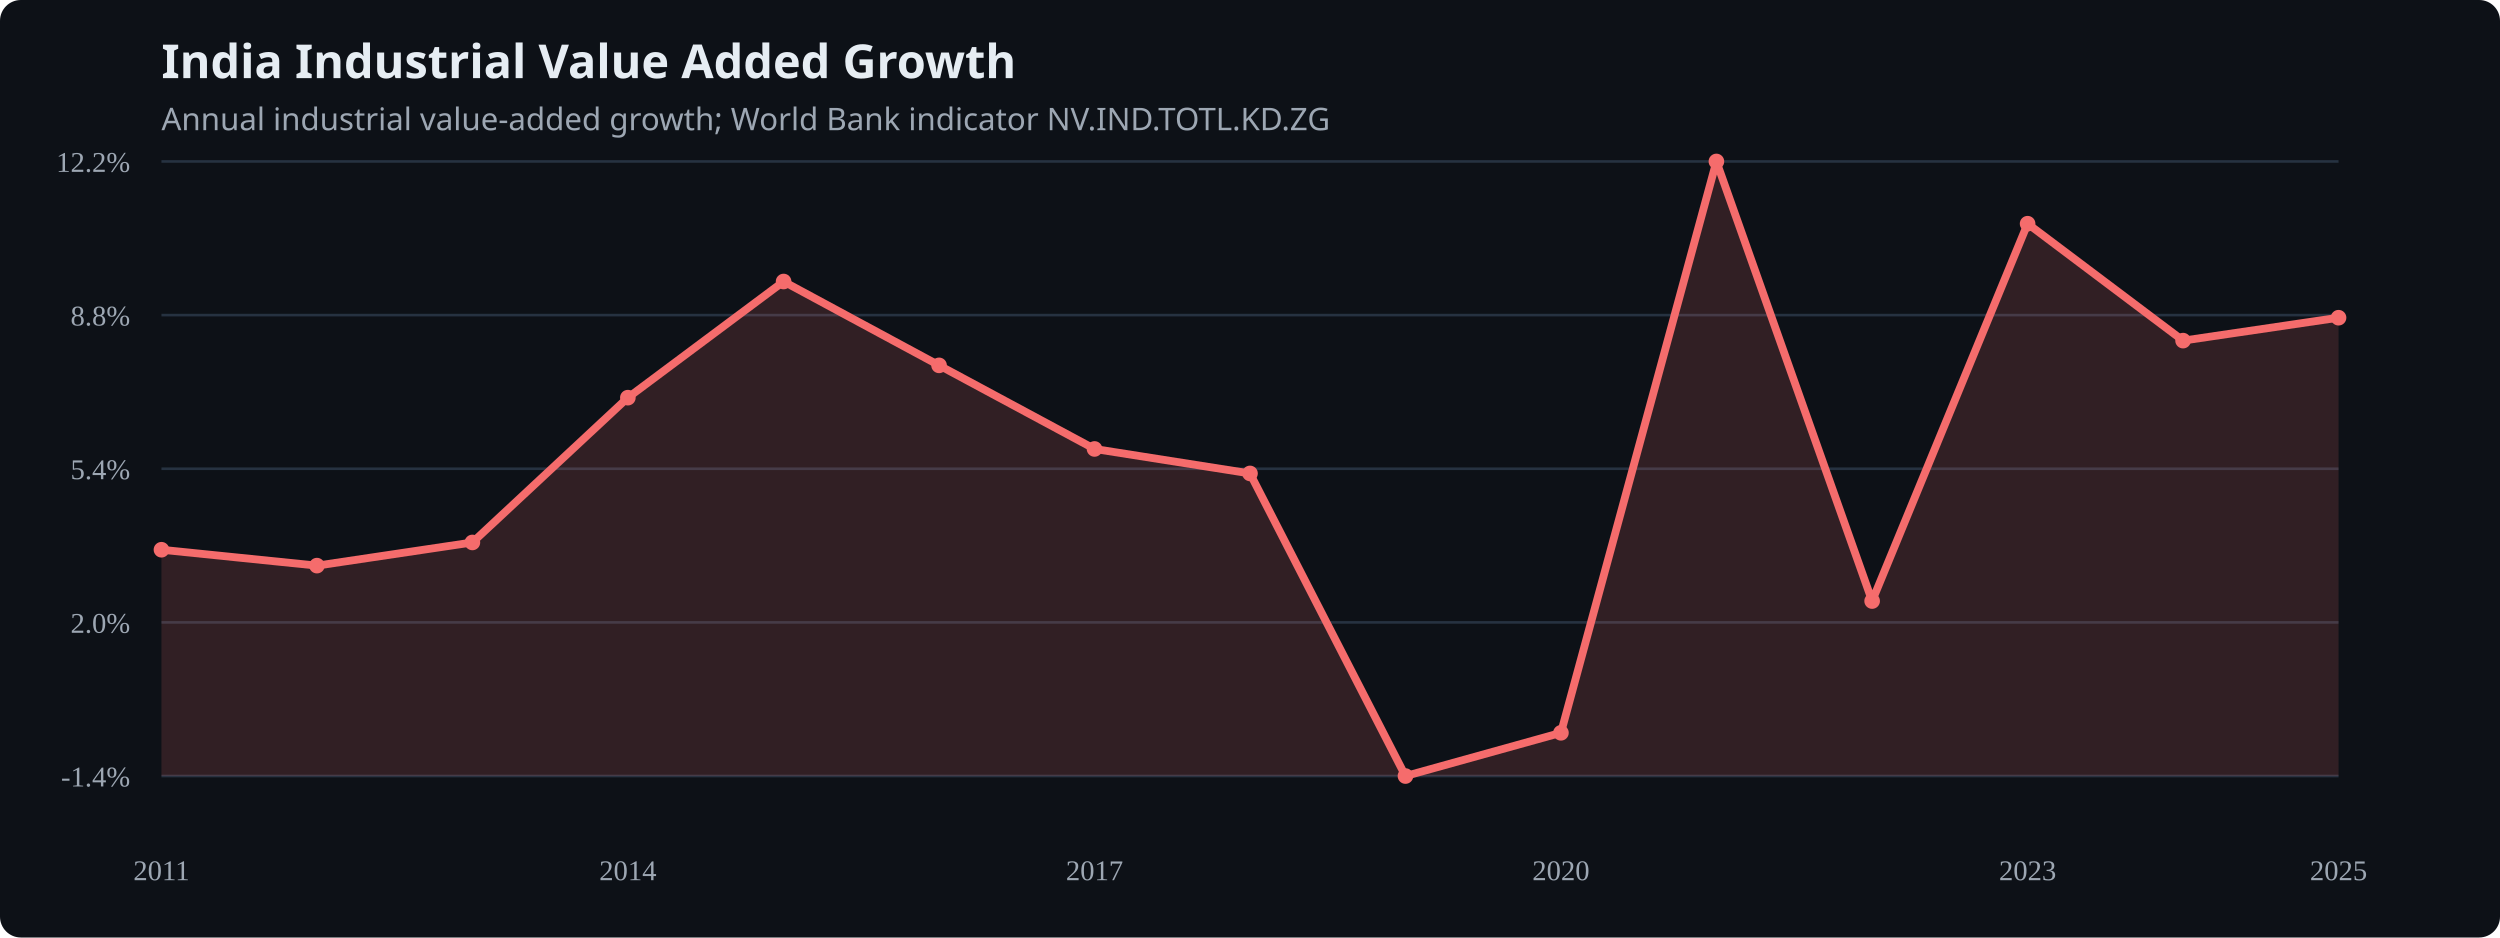
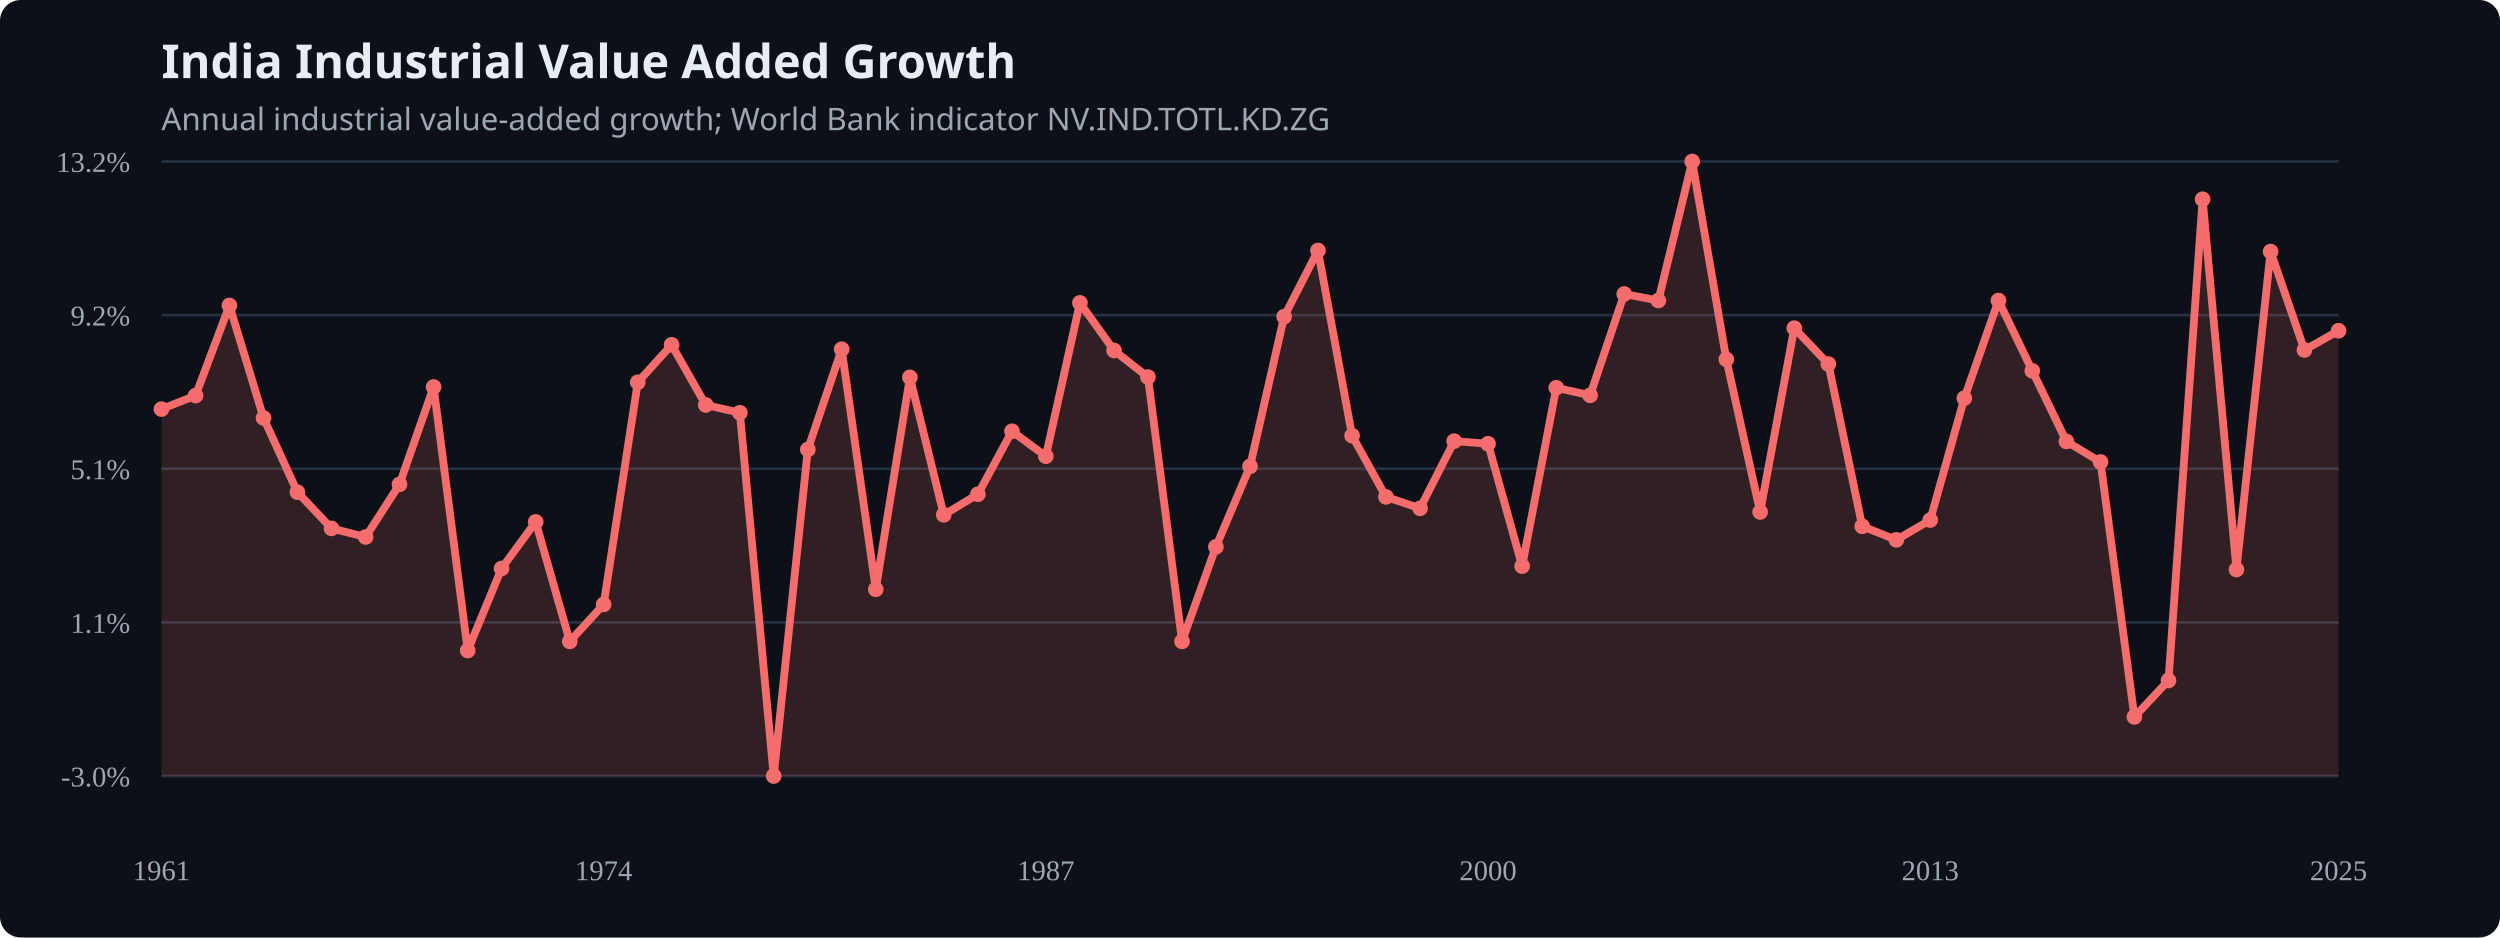
<svg xmlns="http://www.w3.org/2000/svg" width="960" height="360" viewBox="0 0 960 360" role="img" aria-label="India Industrial Value Added Growth">
  <rect width="100%" height="100%" fill="#0d1117" rx="8" />
  <text x="62" y="30" fill="#e6edf3" font-size="18" font-family="system-ui, sans-serif" font-weight="700">India Industrial Value Added Growth</text>
  <text x="62" y="50" fill="#9da7b3" font-size="12" font-family="system-ui, sans-serif">Annual industrial value-added growth; World Bank indicator NV.IND.TOTL.KD.ZG</text>
  <line x1="62" y1="62.0" x2="898" y2="62.0" stroke="#263241" stroke-width="1" />
-   <text x="50" y="66.0" text-anchor="end" fill="#9da7b3" font-size="11">12.2%</text>
+   <text x="50" y="66.0" text-anchor="end" fill="#9da7b3" font-size="11">13.2%</text>
  <line x1="62" y1="121.0" x2="898" y2="121.0" stroke="#263241" stroke-width="1" />
-   <text x="50" y="125.0" text-anchor="end" fill="#9da7b3" font-size="11">8.8%</text>
+   <text x="50" y="125.0" text-anchor="end" fill="#9da7b3" font-size="11">9.2%</text>
  <line x1="62" y1="180.0" x2="898" y2="180.0" stroke="#263241" stroke-width="1" />
-   <text x="50" y="184.0" text-anchor="end" fill="#9da7b3" font-size="11">5.4%</text>
+   <text x="50" y="184.0" text-anchor="end" fill="#9da7b3" font-size="11">5.1%</text>
  <line x1="62" y1="239.0" x2="898" y2="239.0" stroke="#263241" stroke-width="1" />
-   <text x="50" y="243.0" text-anchor="end" fill="#9da7b3" font-size="11">2.0%</text>
+   <text x="50" y="243.0" text-anchor="end" fill="#9da7b3" font-size="11">1.1%</text>
  <line x1="62" y1="298.0" x2="898" y2="298.0" stroke="#263241" stroke-width="1" />
-   <text x="50" y="302.0" text-anchor="end" fill="#9da7b3" font-size="11">-1.4%</text>
-   <polygon points="62,298 62.0,211.1 121.7,217.2 181.4,208.3 241.1,152.7 300.9,108.1 360.6,140.3 420.3,172.4 480.0,181.8 539.7,298.0 599.4,281.4 659.1,62.0 718.9,230.8 778.6,85.9 838.3,130.8 898.0,122.0 898,298" fill="#f56c6c" opacity="0.16" />
-   <polyline points="62.0,211.1 121.7,217.2 181.4,208.3 241.1,152.7 300.9,108.1 360.6,140.3 420.3,172.4 480.0,181.8 539.7,298.0 599.4,281.4 659.1,62.0 718.9,230.8 778.6,85.9 838.3,130.8 898.0,122.0" fill="none" stroke="#f56c6c" stroke-width="3" stroke-linejoin="round" stroke-linecap="round" />
-   <circle cx="62.0" cy="211.1" r="3" fill="#f56c6c" />
-   <circle cx="121.7" cy="217.2" r="3" fill="#f56c6c" />
-   <circle cx="181.4" cy="208.3" r="3" fill="#f56c6c" />
-   <circle cx="241.1" cy="152.7" r="3" fill="#f56c6c" />
-   <circle cx="300.9" cy="108.1" r="3" fill="#f56c6c" />
-   <circle cx="360.6" cy="140.3" r="3" fill="#f56c6c" />
-   <circle cx="420.3" cy="172.4" r="3" fill="#f56c6c" />
-   <circle cx="480.0" cy="181.8" r="3" fill="#f56c6c" />
-   <circle cx="539.7" cy="298.0" r="3" fill="#f56c6c" />
-   <circle cx="599.4" cy="281.4" r="3" fill="#f56c6c" />
-   <circle cx="659.1" cy="62.0" r="3" fill="#f56c6c" />
-   <circle cx="718.9" cy="230.8" r="3" fill="#f56c6c" />
-   <circle cx="778.6" cy="85.9" r="3" fill="#f56c6c" />
-   <circle cx="838.3" cy="130.8" r="3" fill="#f56c6c" />
-   <circle cx="898.0" cy="122.0" r="3" fill="#f56c6c" />
-   <text x="62.0" y="338" text-anchor="middle" fill="#9da7b3" font-size="11">2011</text>
-   <text x="241.1" y="338" text-anchor="middle" fill="#9da7b3" font-size="11">2014</text>
-   <text x="420.3" y="338" text-anchor="middle" fill="#9da7b3" font-size="11">2017</text>
-   <text x="599.4" y="338" text-anchor="middle" fill="#9da7b3" font-size="11">2020</text>
-   <text x="778.6" y="338" text-anchor="middle" fill="#9da7b3" font-size="11">2023</text>
+   <text x="50" y="302.0" text-anchor="end" fill="#9da7b3" font-size="11">-3.0%</text>
+   <polygon points="62,298 62.0,157.1 75.1,151.9 88.1,117.3 101.2,160.5 114.2,189.0 127.3,202.9 140.4,206.2 153.4,186.0 166.5,148.6 179.6,249.8 192.6,218.3 205.7,200.4 218.8,246.3 231.8,232.1 244.9,146.8 257.9,132.4 271.0,155.5 284.1,158.5 297.1,298.0 310.2,172.6 323.2,134.1 336.3,226.3 349.4,144.9 362.4,197.7 375.5,189.8 388.6,165.6 401.6,175.2 414.7,116.3 427.8,134.6 440.8,144.8 453.9,246.3 466.9,210.0 480.0,179.1 493.1,121.6 506.1,96.2 519.2,167.3 532.2,190.8 545.3,195.2 558.4,169.4 571.4,170.4 584.5,217.4 597.6,148.9 610.6,151.8 623.7,112.9 636.8,115.4 649.8,62.0 662.9,138.0 675.9,196.6 689.0,126.0 702.1,139.8 715.1,202.1 728.2,207.3 741.2,199.7 754.3,152.9 767.4,115.4 780.4,142.4 793.5,169.5 806.6,177.4 819.6,275.3 832.7,261.3 845.8,76.5 858.8,218.7 871.9,96.6 884.9,134.4 898.0,127.0 898,298" fill="#f56c6c" opacity="0.16" />
+   <polyline points="62.0,157.1 75.1,151.9 88.1,117.3 101.2,160.5 114.2,189.0 127.3,202.9 140.4,206.2 153.4,186.0 166.5,148.6 179.6,249.8 192.6,218.3 205.7,200.4 218.8,246.3 231.8,232.1 244.9,146.8 257.9,132.4 271.0,155.5 284.1,158.5 297.1,298.0 310.2,172.6 323.2,134.1 336.3,226.3 349.4,144.9 362.4,197.7 375.5,189.8 388.6,165.6 401.6,175.2 414.7,116.3 427.8,134.6 440.8,144.8 453.9,246.3 466.9,210.0 480.0,179.1 493.1,121.6 506.1,96.2 519.2,167.3 532.2,190.8 545.3,195.2 558.4,169.4 571.4,170.4 584.5,217.4 597.6,148.9 610.6,151.8 623.7,112.9 636.8,115.4 649.8,62.0 662.9,138.0 675.9,196.6 689.0,126.0 702.1,139.8 715.1,202.1 728.2,207.3 741.2,199.7 754.3,152.9 767.4,115.4 780.4,142.4 793.5,169.5 806.6,177.4 819.6,275.3 832.7,261.3 845.8,76.5 858.8,218.7 871.9,96.6 884.9,134.4 898.0,127.0" fill="none" stroke="#f56c6c" stroke-width="3" stroke-linejoin="round" stroke-linecap="round" />
+   <circle cx="62.0" cy="157.1" r="3" fill="#f56c6c" />
+   <circle cx="75.1" cy="151.9" r="3" fill="#f56c6c" />
+   <circle cx="88.1" cy="117.3" r="3" fill="#f56c6c" />
+   <circle cx="101.2" cy="160.5" r="3" fill="#f56c6c" />
+   <circle cx="114.2" cy="189.0" r="3" fill="#f56c6c" />
+   <circle cx="127.3" cy="202.9" r="3" fill="#f56c6c" />
+   <circle cx="140.4" cy="206.2" r="3" fill="#f56c6c" />
+   <circle cx="153.4" cy="186.0" r="3" fill="#f56c6c" />
+   <circle cx="166.5" cy="148.6" r="3" fill="#f56c6c" />
+   <circle cx="179.6" cy="249.8" r="3" fill="#f56c6c" />
+   <circle cx="192.6" cy="218.3" r="3" fill="#f56c6c" />
+   <circle cx="205.7" cy="200.4" r="3" fill="#f56c6c" />
+   <circle cx="218.8" cy="246.3" r="3" fill="#f56c6c" />
+   <circle cx="231.8" cy="232.1" r="3" fill="#f56c6c" />
+   <circle cx="244.9" cy="146.8" r="3" fill="#f56c6c" />
+   <circle cx="257.9" cy="132.4" r="3" fill="#f56c6c" />
+   <circle cx="271.0" cy="155.5" r="3" fill="#f56c6c" />
+   <circle cx="284.1" cy="158.5" r="3" fill="#f56c6c" />
+   <circle cx="297.1" cy="298.0" r="3" fill="#f56c6c" />
+   <circle cx="310.2" cy="172.6" r="3" fill="#f56c6c" />
+   <circle cx="323.2" cy="134.1" r="3" fill="#f56c6c" />
+   <circle cx="336.3" cy="226.3" r="3" fill="#f56c6c" />
+   <circle cx="349.4" cy="144.9" r="3" fill="#f56c6c" />
+   <circle cx="362.4" cy="197.7" r="3" fill="#f56c6c" />
+   <circle cx="375.5" cy="189.8" r="3" fill="#f56c6c" />
+   <circle cx="388.6" cy="165.6" r="3" fill="#f56c6c" />
+   <circle cx="401.6" cy="175.2" r="3" fill="#f56c6c" />
+   <circle cx="414.7" cy="116.3" r="3" fill="#f56c6c" />
+   <circle cx="427.8" cy="134.6" r="3" fill="#f56c6c" />
+   <circle cx="440.8" cy="144.8" r="3" fill="#f56c6c" />
+   <circle cx="453.9" cy="246.3" r="3" fill="#f56c6c" />
+   <circle cx="466.9" cy="210.0" r="3" fill="#f56c6c" />
+   <circle cx="480.0" cy="179.1" r="3" fill="#f56c6c" />
+   <circle cx="493.1" cy="121.6" r="3" fill="#f56c6c" />
+   <circle cx="506.1" cy="96.2" r="3" fill="#f56c6c" />
+   <circle cx="519.2" cy="167.3" r="3" fill="#f56c6c" />
+   <circle cx="532.2" cy="190.8" r="3" fill="#f56c6c" />
+   <circle cx="545.3" cy="195.2" r="3" fill="#f56c6c" />
+   <circle cx="558.4" cy="169.4" r="3" fill="#f56c6c" />
+   <circle cx="571.4" cy="170.4" r="3" fill="#f56c6c" />
+   <circle cx="584.5" cy="217.4" r="3" fill="#f56c6c" />
+   <circle cx="597.6" cy="148.9" r="3" fill="#f56c6c" />
+   <circle cx="610.6" cy="151.8" r="3" fill="#f56c6c" />
+   <circle cx="623.7" cy="112.9" r="3" fill="#f56c6c" />
+   <circle cx="636.8" cy="115.4" r="3" fill="#f56c6c" />
+   <circle cx="649.8" cy="62.0" r="3" fill="#f56c6c" />
+   <circle cx="662.9" cy="138.0" r="3" fill="#f56c6c" />
+   <circle cx="675.9" cy="196.6" r="3" fill="#f56c6c" />
+   <circle cx="689.0" cy="126.0" r="3" fill="#f56c6c" />
+   <circle cx="702.1" cy="139.8" r="3" fill="#f56c6c" />
+   <circle cx="715.1" cy="202.1" r="3" fill="#f56c6c" />
+   <circle cx="728.2" cy="207.3" r="3" fill="#f56c6c" />
+   <circle cx="741.2" cy="199.7" r="3" fill="#f56c6c" />
+   <circle cx="754.3" cy="152.9" r="3" fill="#f56c6c" />
+   <circle cx="767.4" cy="115.4" r="3" fill="#f56c6c" />
+   <circle cx="780.4" cy="142.4" r="3" fill="#f56c6c" />
+   <circle cx="793.5" cy="169.5" r="3" fill="#f56c6c" />
+   <circle cx="806.6" cy="177.4" r="3" fill="#f56c6c" />
+   <circle cx="819.6" cy="275.3" r="3" fill="#f56c6c" />
+   <circle cx="832.7" cy="261.3" r="3" fill="#f56c6c" />
+   <circle cx="845.8" cy="76.5" r="3" fill="#f56c6c" />
+   <circle cx="858.8" cy="218.7" r="3" fill="#f56c6c" />
+   <circle cx="871.9" cy="96.6" r="3" fill="#f56c6c" />
+   <circle cx="884.9" cy="134.4" r="3" fill="#f56c6c" />
+   <circle cx="898.0" cy="127.0" r="3" fill="#f56c6c" />
+   <text x="62.0" y="338" text-anchor="middle" fill="#9da7b3" font-size="11">1961</text>
+   <text x="231.8" y="338" text-anchor="middle" fill="#9da7b3" font-size="11">1974</text>
+   <text x="401.6" y="338" text-anchor="middle" fill="#9da7b3" font-size="11">1987</text>
+   <text x="571.4" y="338" text-anchor="middle" fill="#9da7b3" font-size="11">2000</text>
+   <text x="741.2" y="338" text-anchor="middle" fill="#9da7b3" font-size="11">2013</text>
  <text x="898.0" y="338" text-anchor="middle" fill="#9da7b3" font-size="11">2025</text>
</svg>
